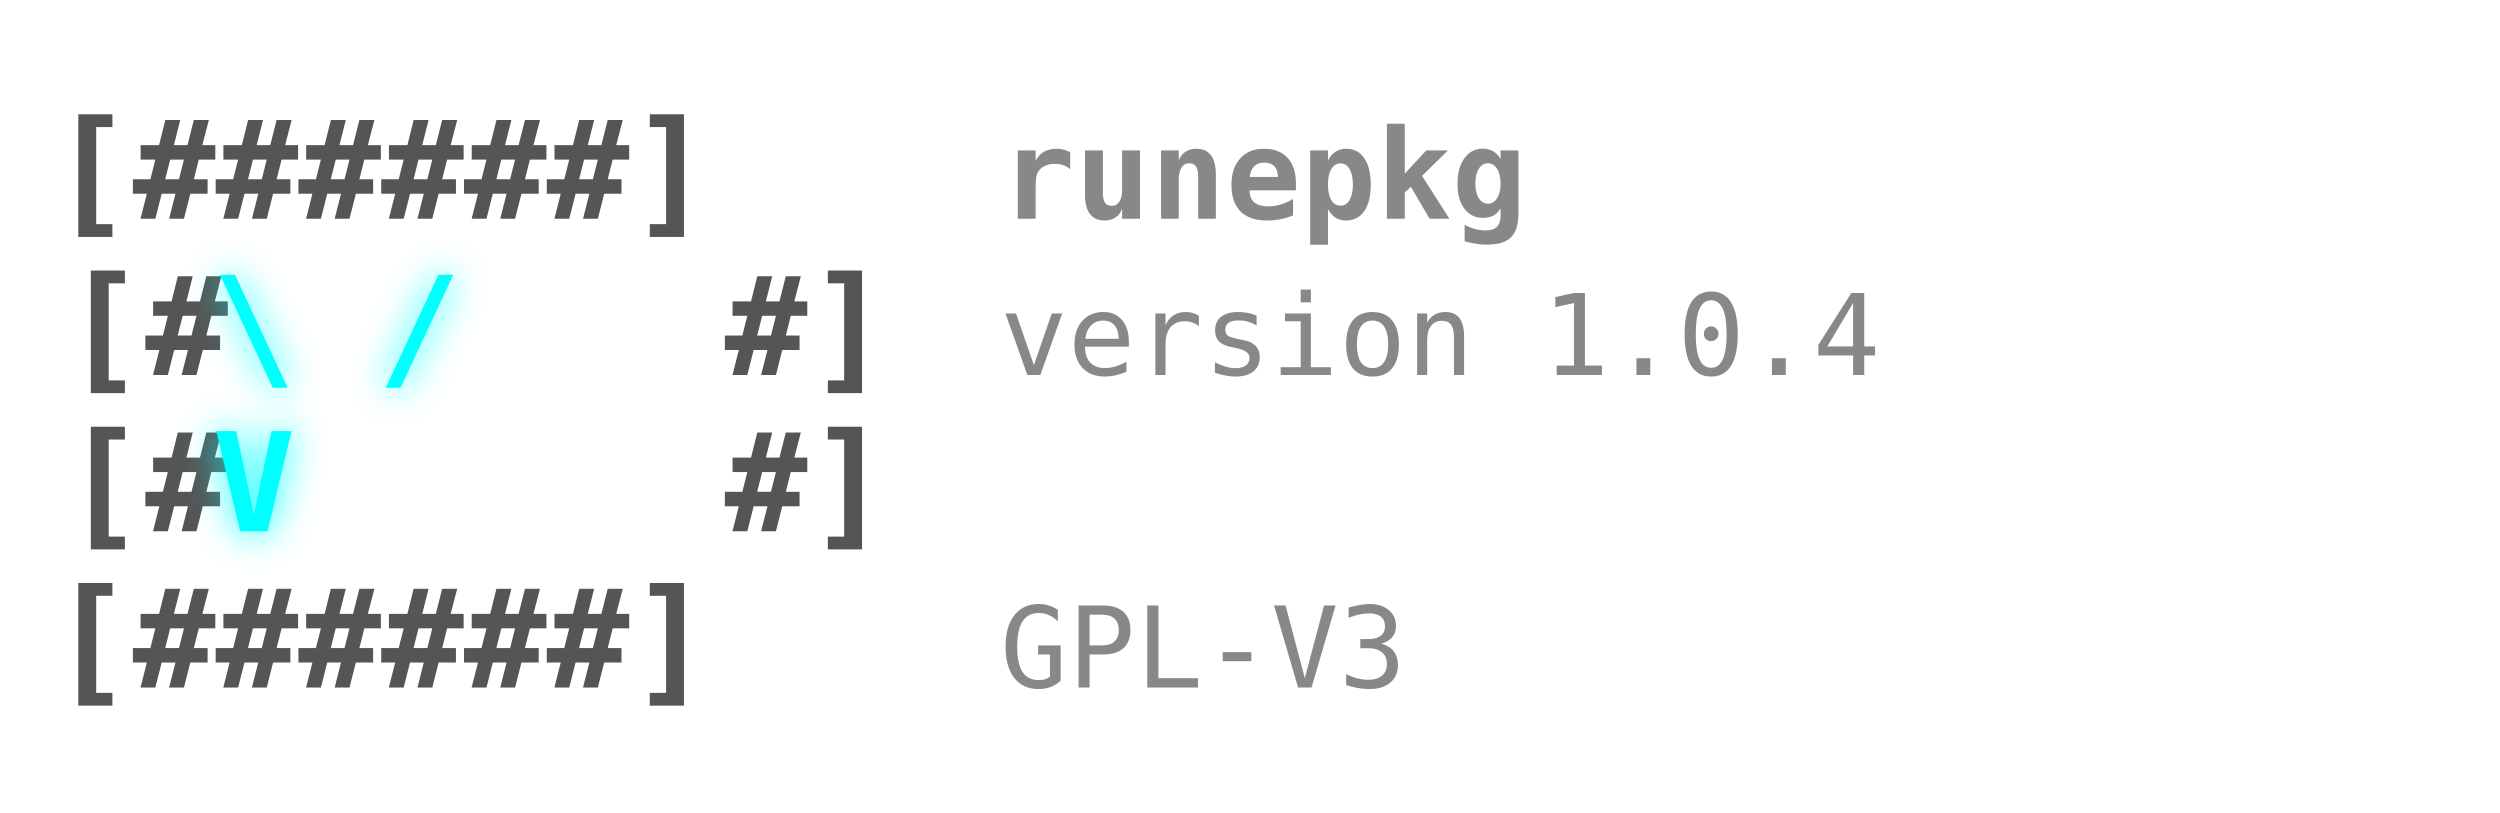
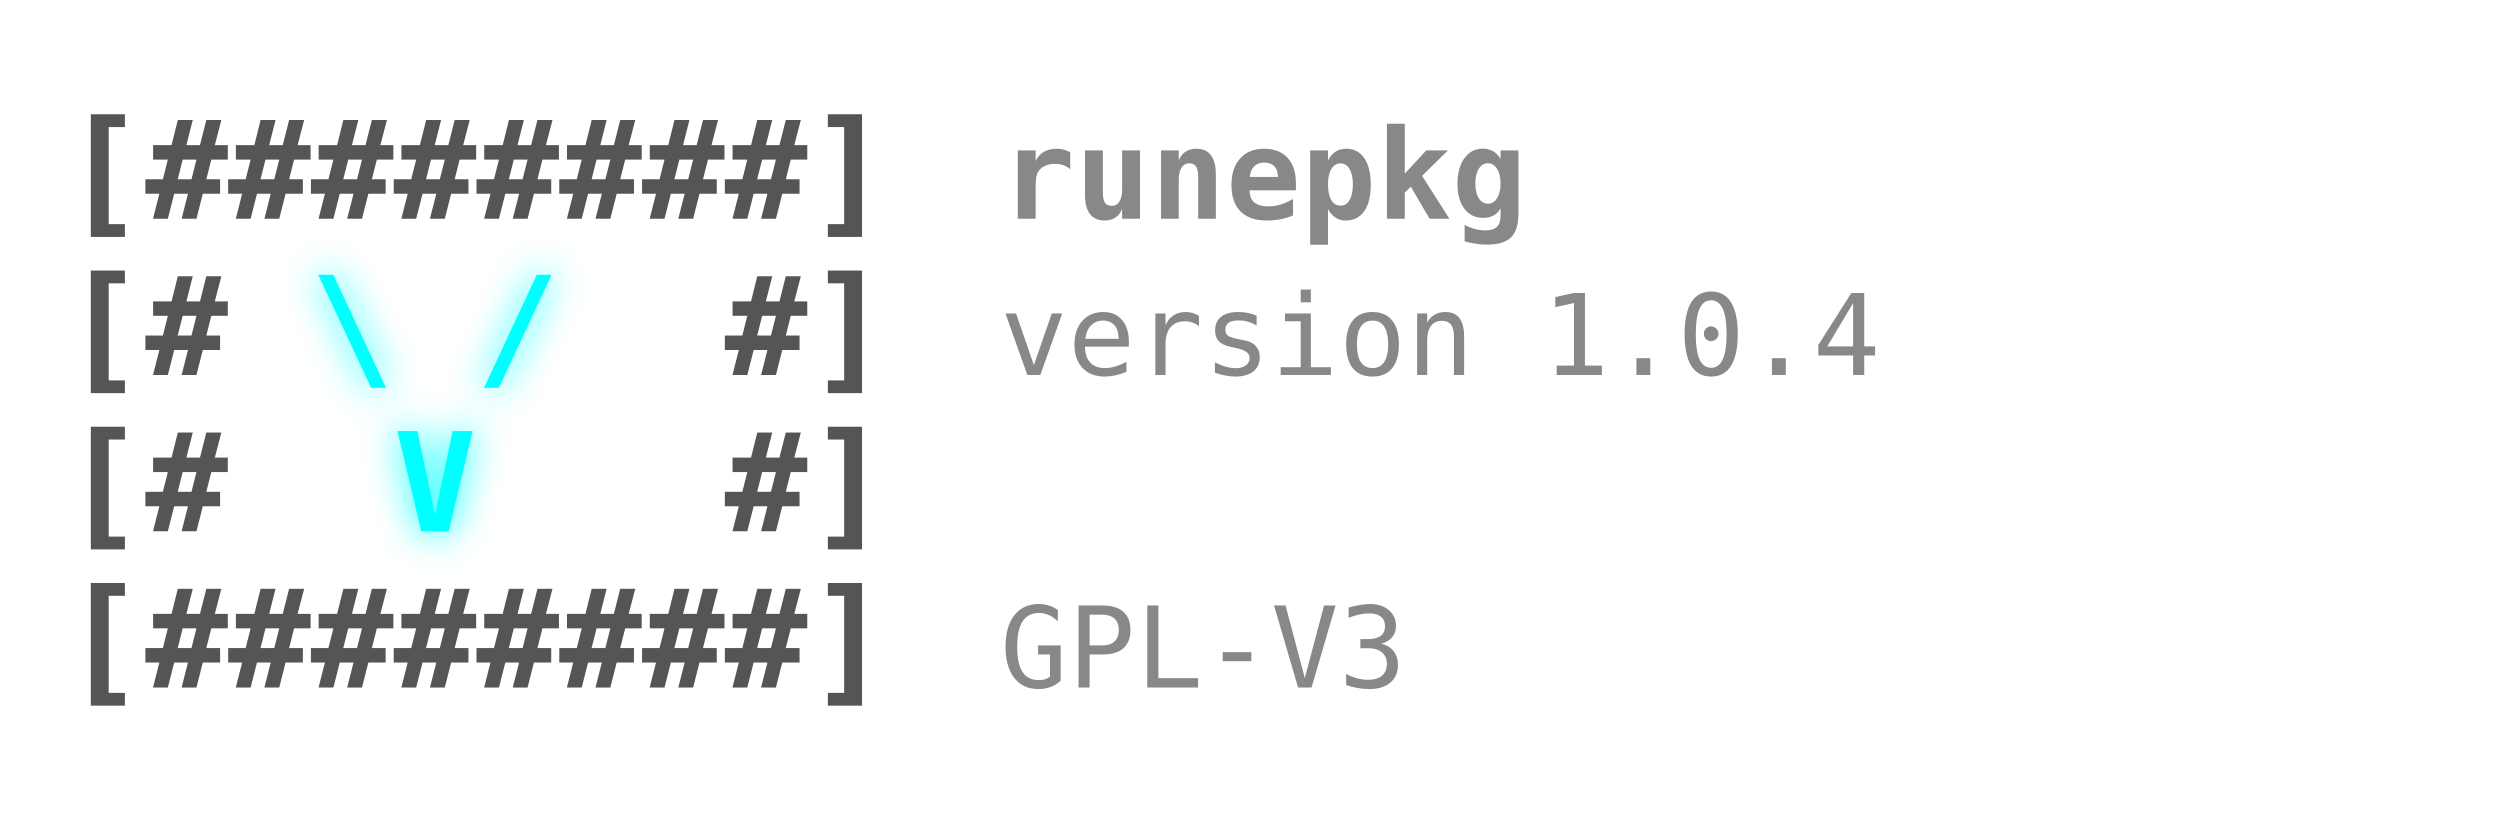
<svg xmlns="http://www.w3.org/2000/svg" width="400" height="130">
  <rect width="100%" height="100%" fill="transparent" />
-   <text x="8" y="35" font-family="monospace" font-weight="bold" font-size="22" fill="#555555" xml:space="preserve">[######]</text>
-   <text x="10" y="60" font-family="monospace" font-weight="bold" font-size="22" fill="#555555" xml:space="preserve">[#      #]</text>
-   <text x="10" y="85" font-family="monospace" font-weight="bold" font-size="22" fill="#555555" xml:space="preserve">[#      #]</text>
-   <text x="8" y="110" font-family="monospace" font-weight="bold" font-size="22" fill="#555555" xml:space="preserve">[######]</text>
-   <text x="34" y="60" font-family="monospace" font-weight="bold" font-size="22" fill="#00ffff" style="filter: drop-shadow(0 0 3px #00ffff);"> \ /</text>
-   <text x="34" y="85" font-family="monospace" font-weight="bold" font-size="22" fill="#00ffff" style="filter: drop-shadow(0 0 3px #00ffff);">  V  </text>
-   <text x="160" y="35" font-family="monospace" font-weight="bold" font-size="20" fill="#888888">runepkg</text>
-   <text x="160" y="60" font-family="monospace" font-size="18" fill="#888888">version 1.0.4</text>
-   <text x="160" y="110" font-family="monospace" font-size="18" fill="#888888">GPL-V3</text>
+   <g font-family="monospace" font-weight="bold" font-size="22" fill="#555555" xml:space="preserve">
+     <text x="10" y="35">[########]</text>
+     <text x="10" y="60">[#      #]</text>
+     <text x="10" y="85">[#      #]</text>
+     <text x="10" y="110">[########]</text>
+   </g>
+   <g font-family="monospace" font-weight="bold" font-size="22" fill="#00ffff" style="filter: drop-shadow(0 0 3px #00ffff);" xml:space="preserve">
+     <text x="10" y="60">   \ /   </text>
+     <text x="10" y="85">    V    </text>
+   </g>
+   <g font-family="monospace" fill="#888888">
+     <text x="160" y="35" font-weight="bold" font-size="20">runepkg</text>
+     <text x="160" y="60" font-size="18">version 1.0.4</text>
+     <text x="160" y="110" font-size="18">GPL-V3</text>
+   </g>
</svg>
